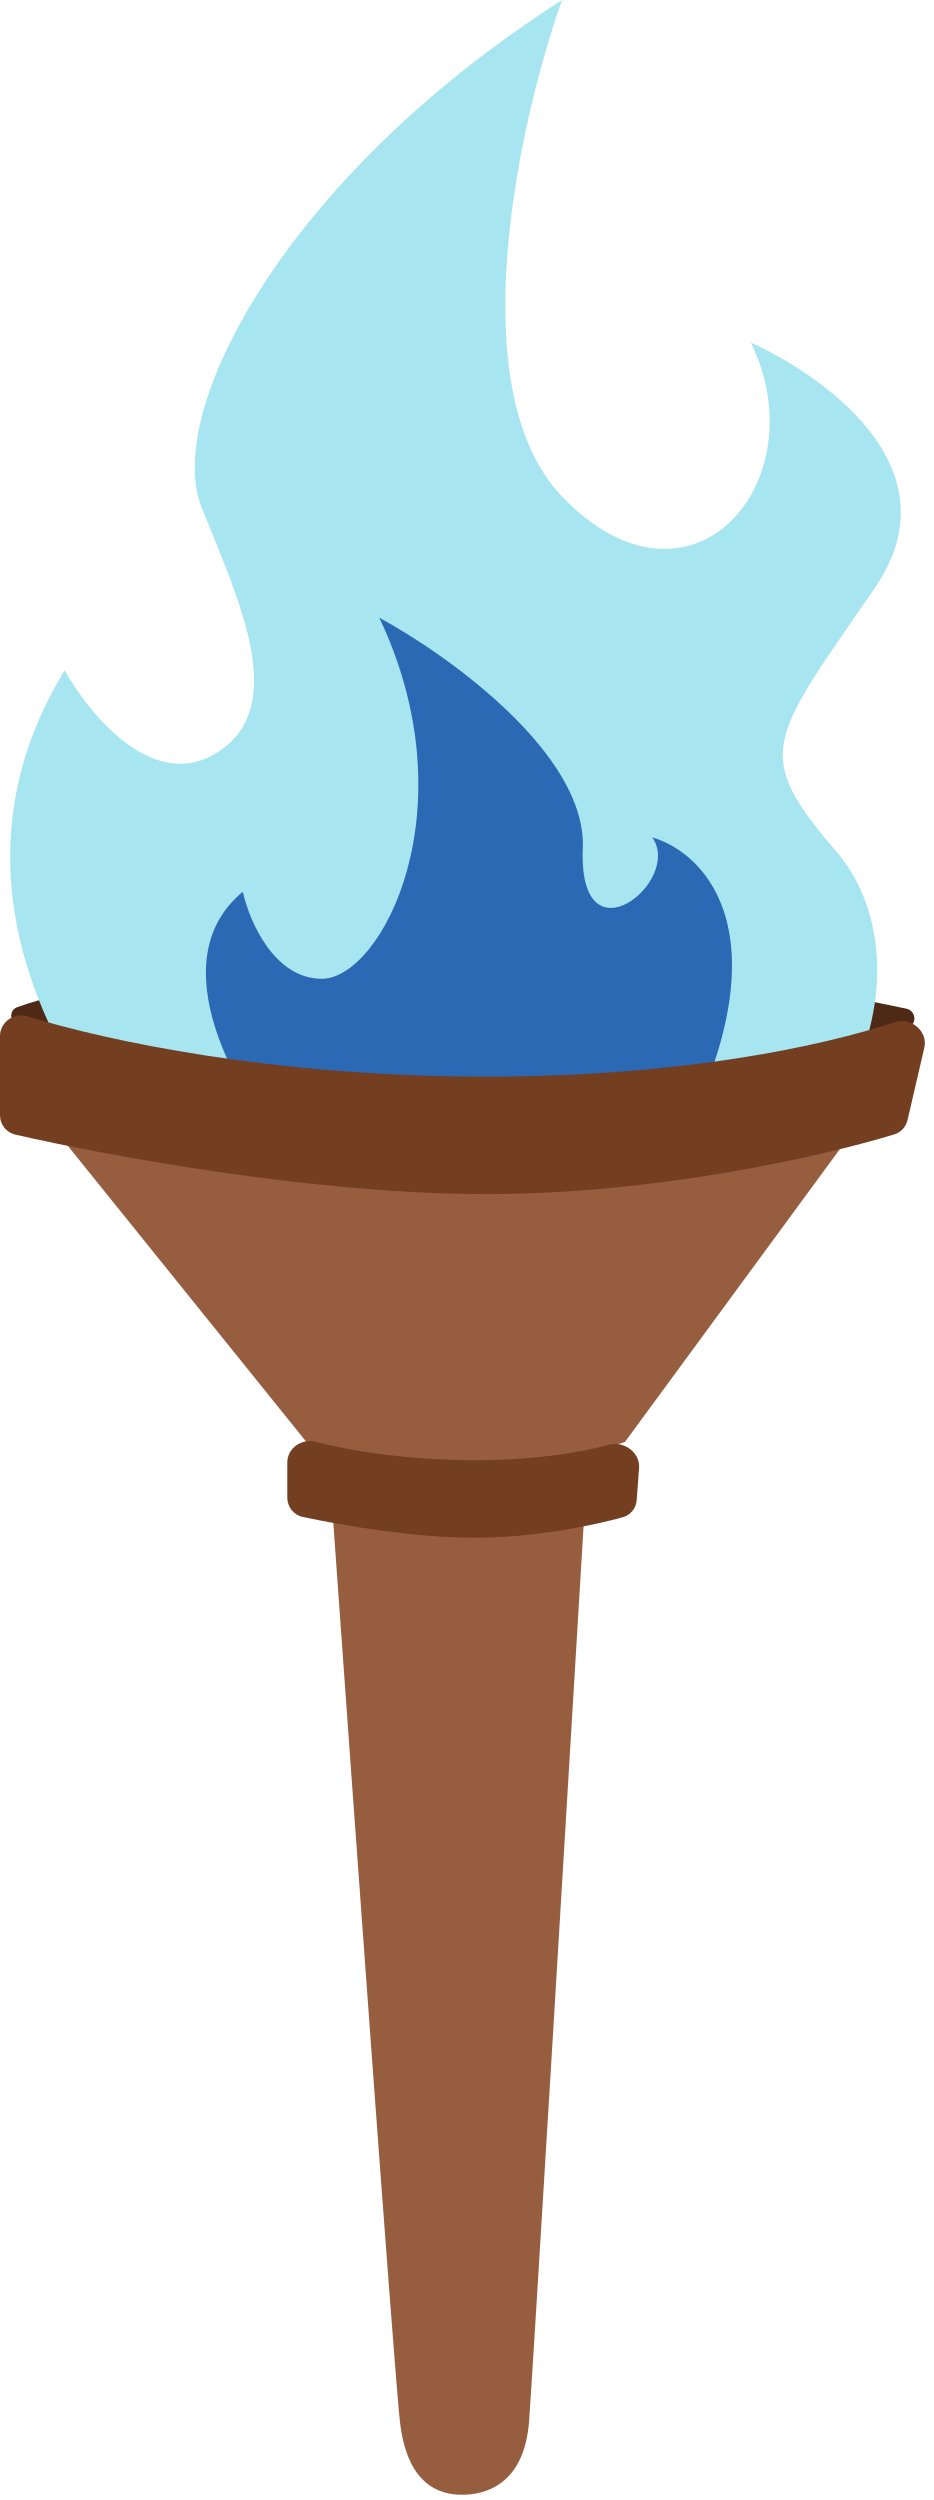
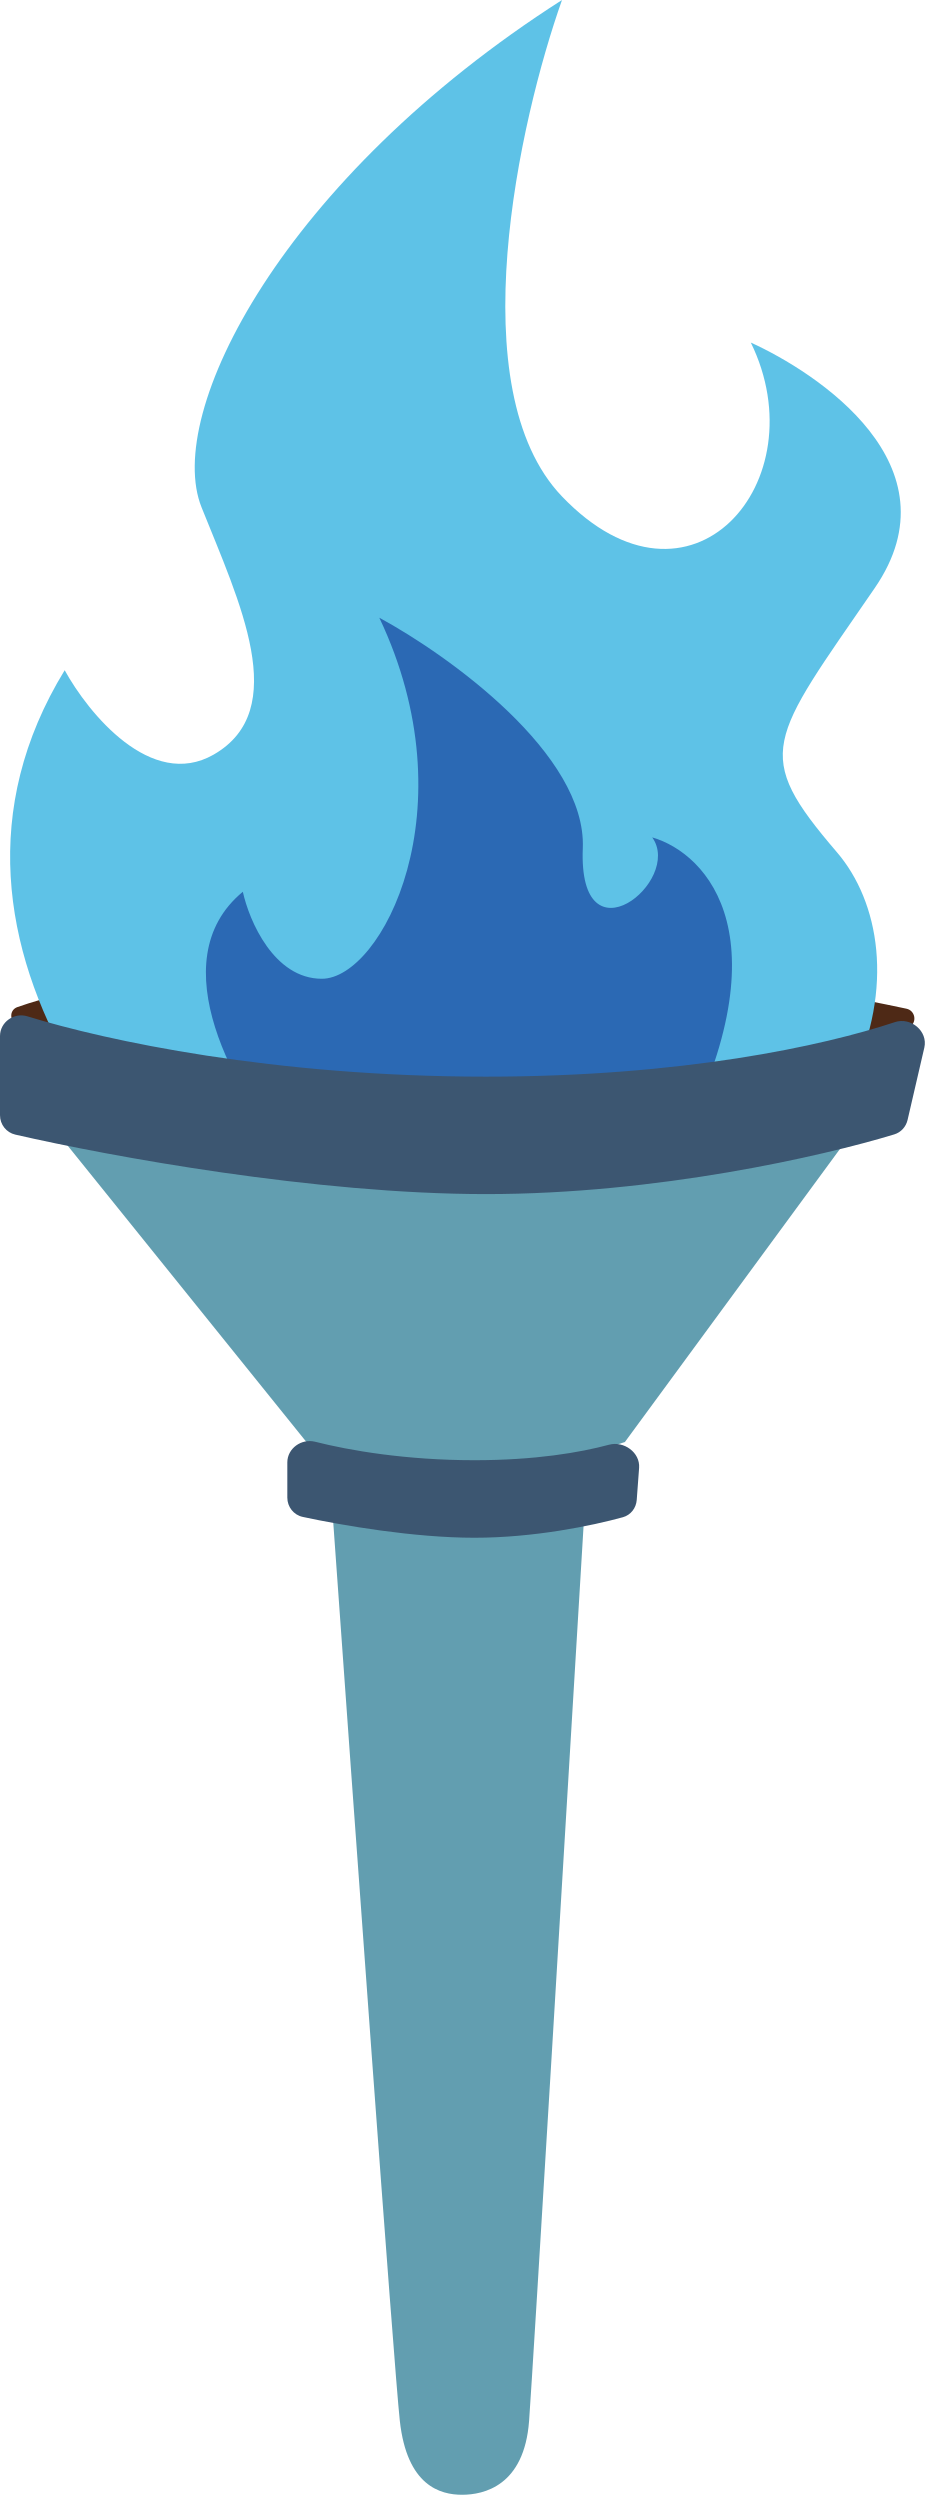
<svg xmlns="http://www.w3.org/2000/svg" width="93" height="249" viewBox="0 0 93 249" fill="none">
-   <path d="M90.281 100.467C47.237 91.289 12.75 96.411 1.728 100.307C0.985 100.57 0.91 101.536 1.567 101.971L21.699 115.301C21.853 115.403 22.033 115.46 22.218 115.466L68.233 116.972C68.441 116.979 68.646 116.92 68.82 116.804L90.629 102.266C91.362 101.778 91.142 100.651 90.281 100.467Z" fill="#4E2916" />
-   <path d="M6.445 66.754C-10.506 94.444 15.972 122.464 34.139 133.013H51.496C89.343 119.168 91.833 94.77 83.357 84.881C74.882 74.991 76.595 73.898 87.125 58.569C95.55 46.306 81.302 37.086 74.783 34.119C81.553 47.964 68.766 62.798 55.978 49.447C45.748 38.767 51.716 12.032 55.978 0C28.147 17.801 16.315 41.134 20.076 50.529C23.837 59.924 29.048 70.71 21.279 75.16C15.063 78.72 8.8 71.039 6.445 66.754Z" fill="#A7E6F1" />
-   <path d="M24.186 88.82C15.792 95.752 23.709 109.183 28.716 115.033H67.108C78.555 93.543 70.447 84.993 64.962 83.404C68.062 87.737 57.57 96.186 58.047 84.487C58.428 75.129 44.693 65.279 37.778 61.524C46.839 80.588 38.016 97.485 32.055 97.485C27.285 97.485 24.821 91.708 24.186 88.82Z" fill="#2B69B4" />
-   <path d="M30.524 143.628L6.439 113.733H84.178L62.239 143.628C51.556 147.268 36.645 145.145 30.524 143.628Z" fill="#965E3F" />
-   <path d="M39.823 241.113C39.251 235.914 35.134 178.867 33.147 150.994H58.185C56.516 178.867 53.082 235.914 52.7 241.113C52.223 247.612 48.17 248.479 46.023 248.479C43.877 248.479 40.539 247.612 39.823 241.113Z" fill="#965E3F" />
-   <path d="M48.408 107.234C27.273 107.234 10.612 103.661 2.736 101.227C1.4 100.815 0 101.796 0 103.194V111.075C0 111.999 0.625 112.802 1.526 113.008C11.022 115.186 31.45 118.932 48.408 118.932C65.424 118.932 81.924 115.161 89.067 112.986C89.738 112.782 90.235 112.232 90.394 111.549L92.063 104.343C92.441 102.712 90.724 101.275 89.135 101.802C81.956 104.185 67.929 107.234 48.408 107.234Z" fill="#743E21" />
-   <path d="M47.252 145.437C40.421 145.437 34.804 144.465 31.383 143.598C30.027 143.254 28.615 144.258 28.615 145.657V149.162C28.615 150.085 29.245 150.89 30.148 151.084C34.096 151.934 41.24 153.16 47.252 153.16C53.185 153.16 58.956 151.966 62.034 151.117C62.816 150.902 63.356 150.207 63.416 149.398L63.653 146.2C63.766 144.669 62.139 143.495 60.656 143.895C57.771 144.673 53.308 145.437 47.252 145.437Z" fill="#743E21" />
+   <path d="M90.283 100.467C47.239 91.289 12.752 96.411 1.73 100.307C0.987 100.57 0.912 101.536 1.569 101.971L21.701 115.301C21.855 115.403 22.035 115.46 22.22 115.466L68.234 116.972C68.443 116.979 68.648 116.92 68.822 116.804L90.631 102.266C91.364 101.778 91.144 100.651 90.283 100.467Z" fill="#4E2916" />
+   <path d="M6.443 66.754C-10.508 94.444 15.97 122.464 34.137 133.013H51.494C89.341 119.168 91.831 94.77 83.355 84.881C74.88 74.991 76.593 73.898 87.123 58.569C95.548 46.306 81.3 37.086 74.781 34.119C81.551 47.964 68.764 62.798 55.976 49.447C45.747 38.767 51.714 12.032 55.976 0C28.145 17.801 16.313 41.134 20.074 50.529C23.835 59.924 29.046 70.71 21.276 75.16C15.061 78.72 8.798 71.039 6.443 66.754Z" fill="#5EC2E7" />
+   <path d="M24.186 88.82C15.792 95.752 23.709 109.183 28.716 115.032H67.108C78.555 93.542 70.447 84.993 64.962 83.404C68.062 87.737 57.57 96.185 58.047 84.487C58.428 75.129 44.693 65.279 37.778 61.524C46.839 80.588 38.016 97.485 32.055 97.485C27.285 97.485 24.821 91.708 24.186 88.82Z" fill="#2B69B4" />
+   <path d="M30.522 143.628L6.438 113.733H84.176L62.237 143.628C51.554 147.268 36.643 145.145 30.522 143.628Z" fill="#629EB0" />
+   <path d="M39.822 241.113C39.249 235.914 35.132 178.867 33.145 150.994H58.183C56.514 178.867 53.08 235.914 52.698 241.113C52.221 247.612 48.168 248.479 46.022 248.479C43.875 248.479 40.537 247.612 39.822 241.113Z" fill="#629EB0" />
+   <path d="M48.408 107.234C27.273 107.234 10.612 103.661 2.736 101.227C1.4 100.815 0 101.796 0 103.194V111.075C0 111.999 0.625 112.802 1.526 113.008C11.022 115.186 31.45 118.932 48.408 118.932C65.424 118.932 81.924 115.161 89.067 112.986C89.738 112.782 90.235 112.232 90.394 111.549L92.063 104.343C92.441 102.712 90.724 101.275 89.135 101.802C81.956 104.185 67.929 107.234 48.408 107.234Z" fill="#3C5671" />
+   <path d="M47.254 145.437C40.423 145.437 34.806 144.465 31.385 143.598C30.029 143.254 28.617 144.258 28.617 145.657V149.162C28.617 150.085 29.247 150.89 30.15 151.084C34.098 151.934 41.242 153.16 47.254 153.16C53.187 153.16 58.958 151.966 62.036 151.117C62.819 150.902 63.358 150.207 63.418 149.398L63.655 146.2C63.768 144.669 62.141 143.495 60.658 143.895C57.773 144.673 53.31 145.437 47.254 145.437Z" fill="#3C5671" />
</svg>
